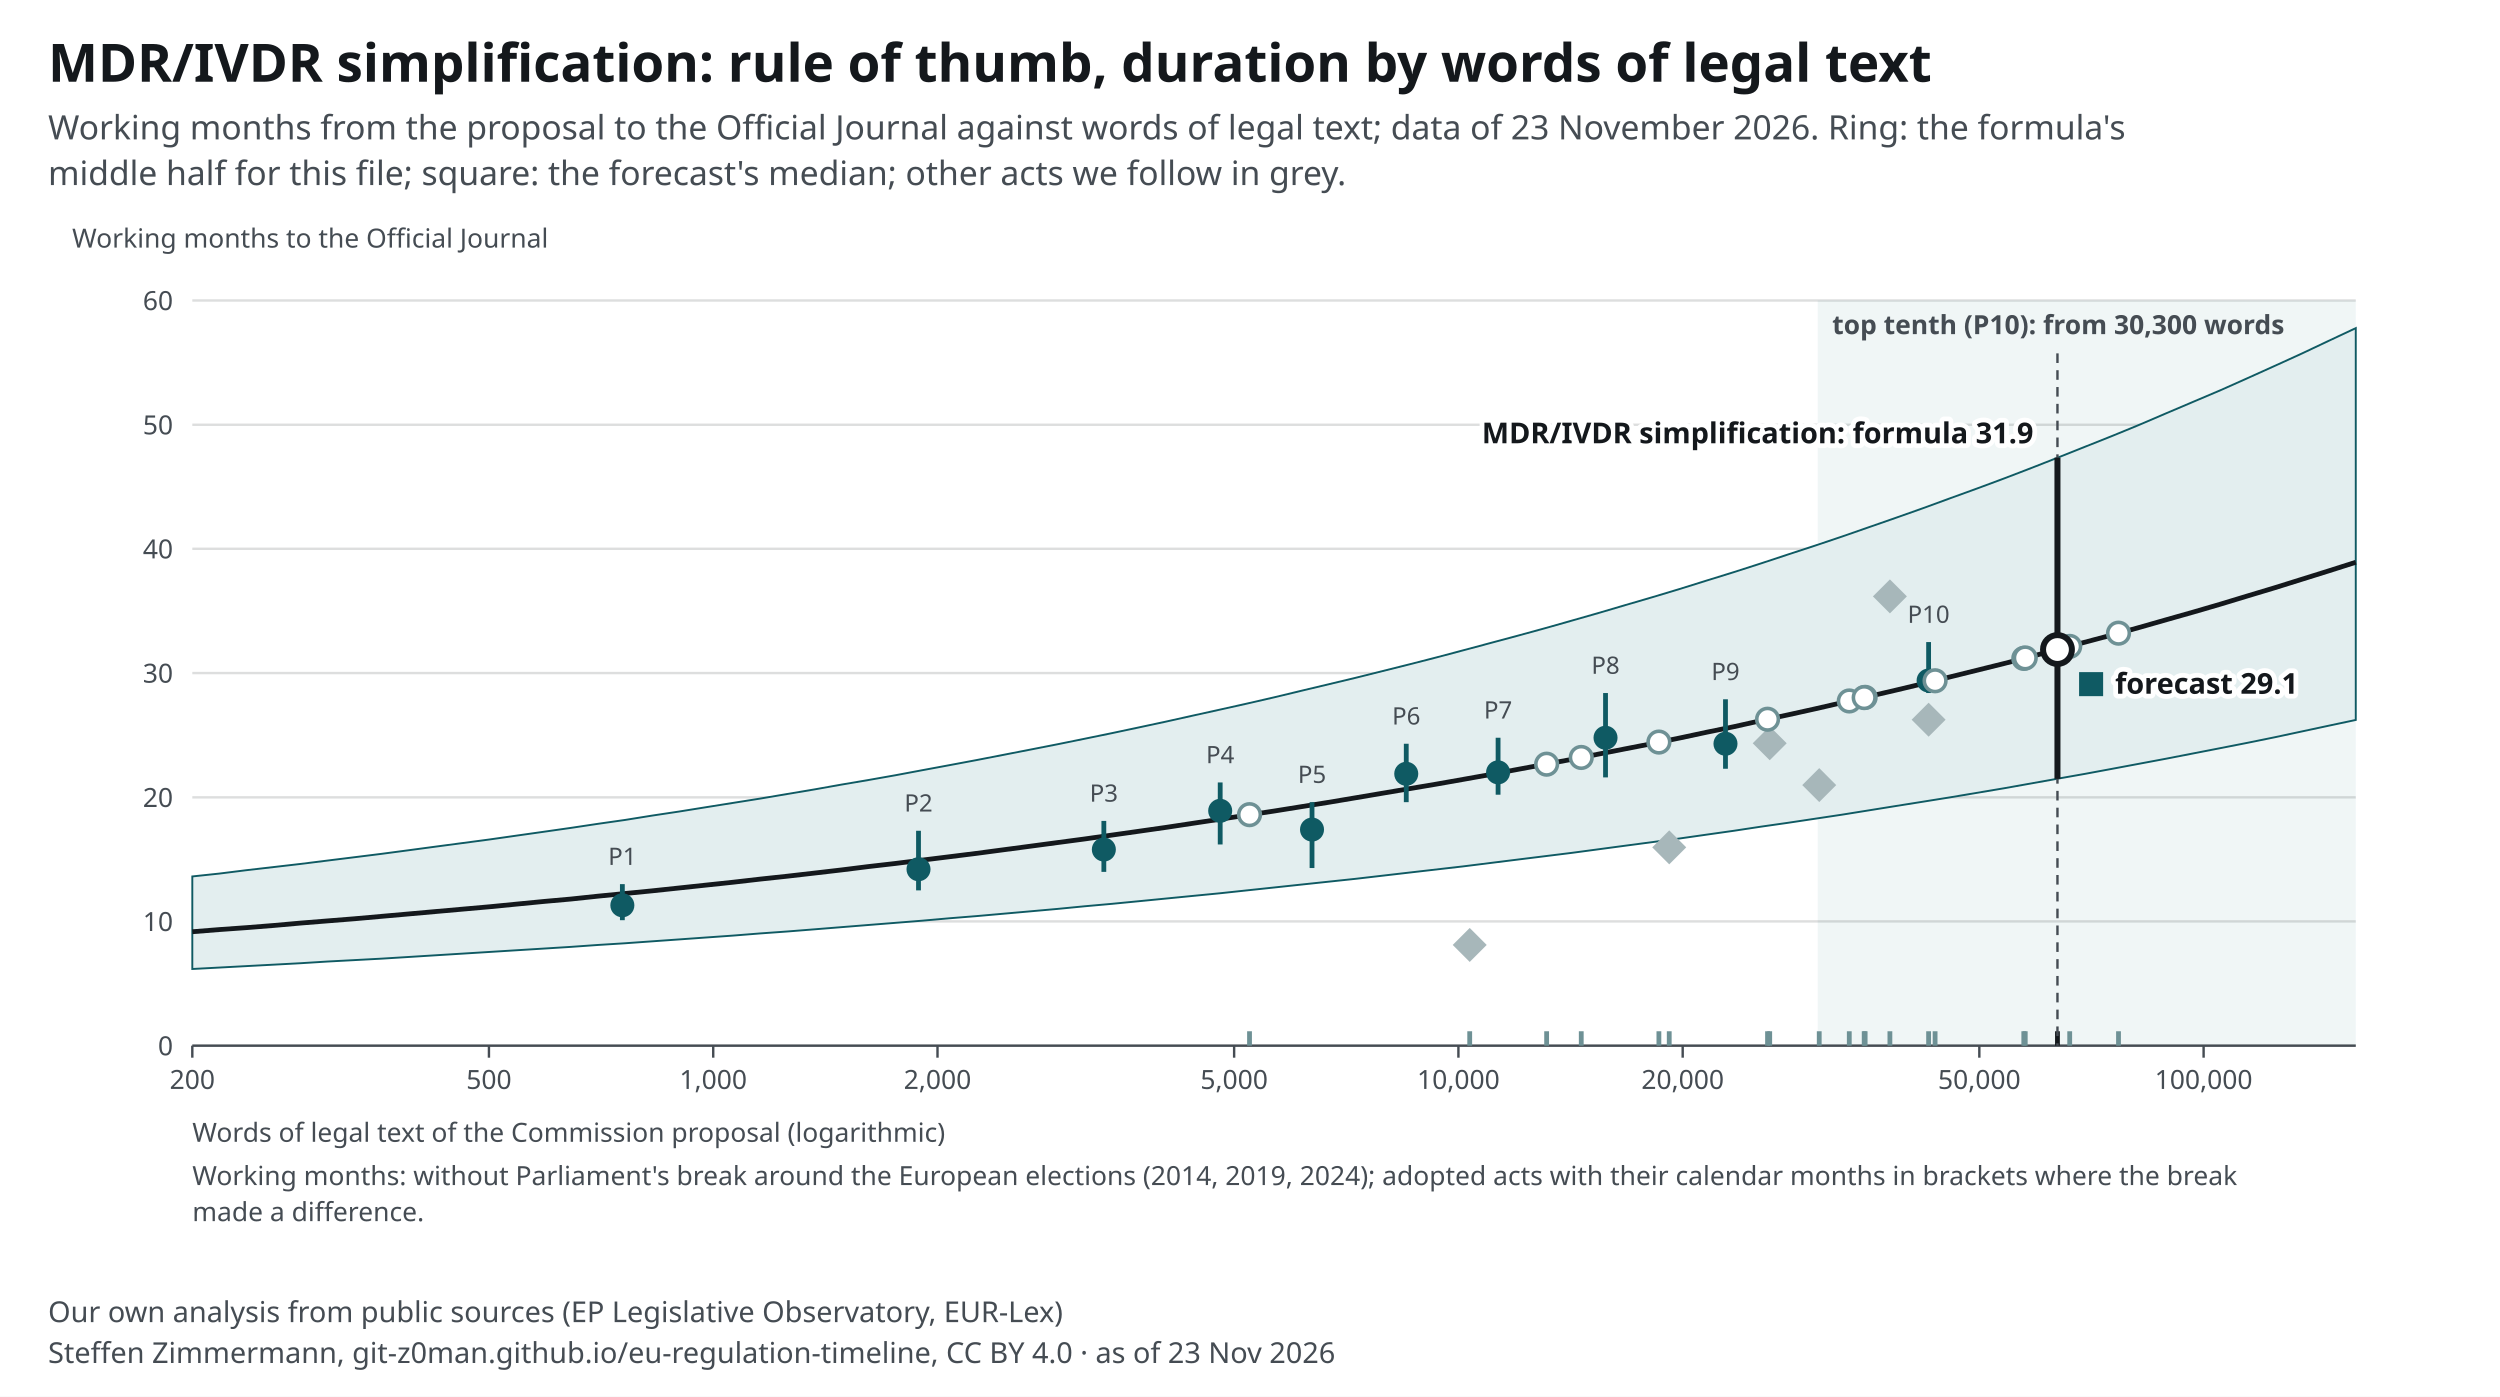
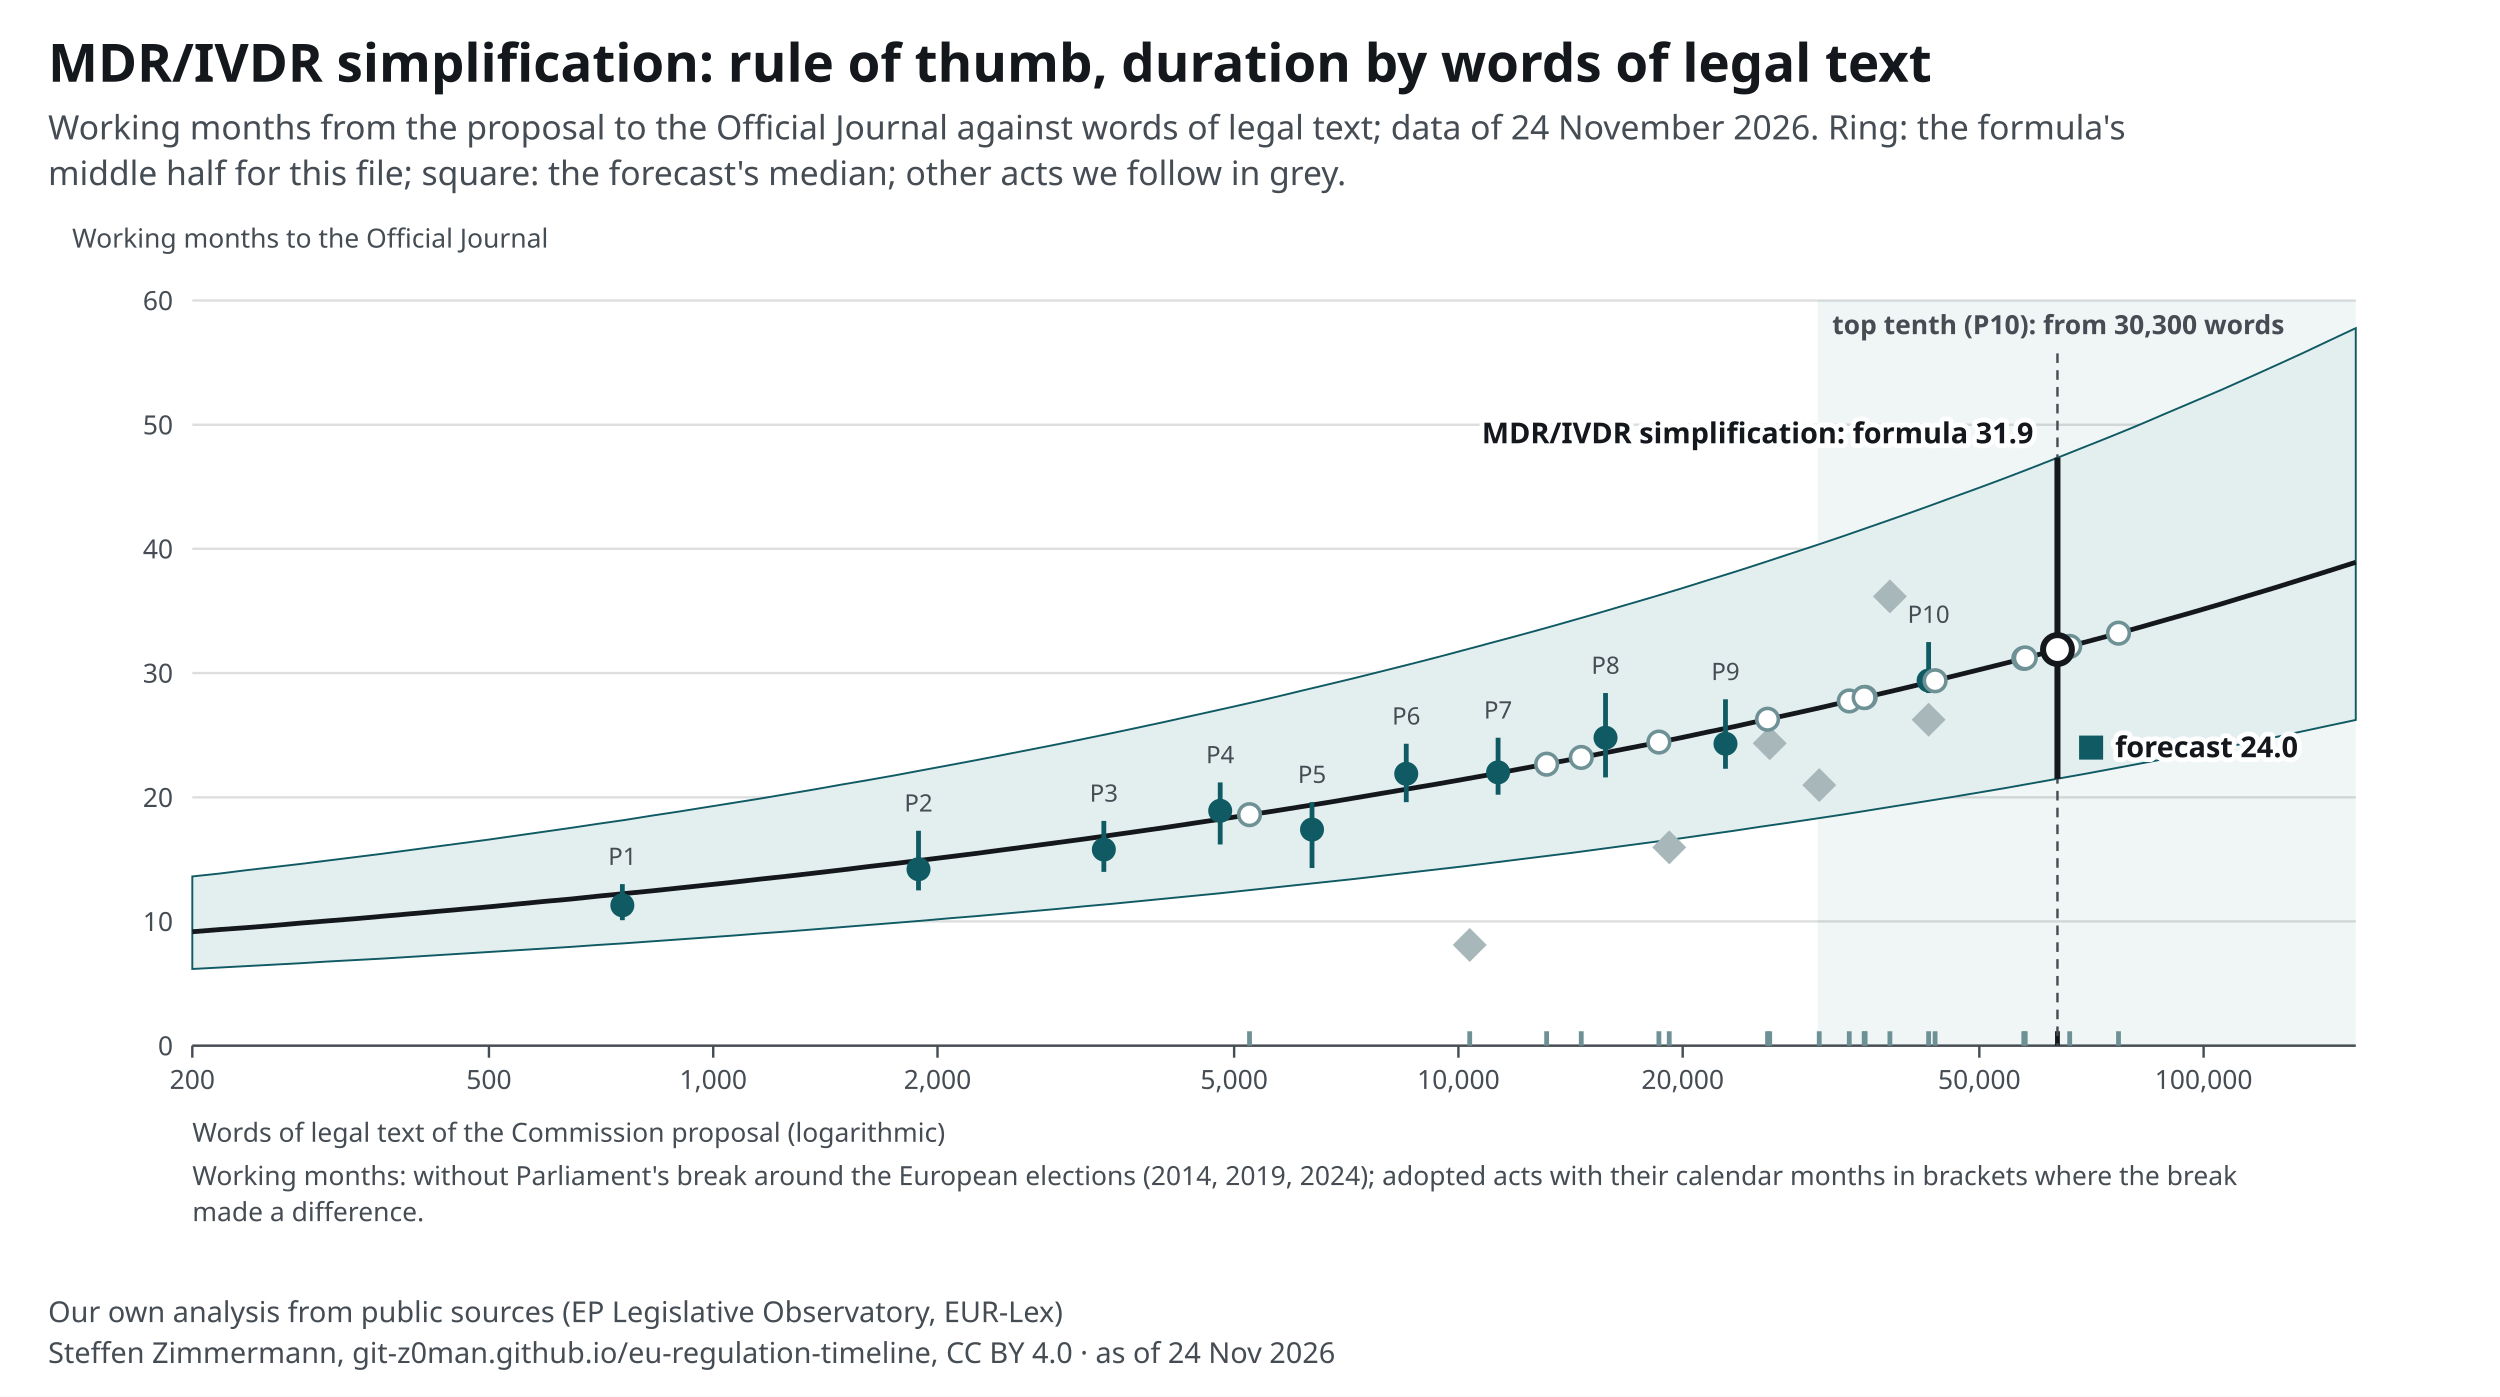
<svg xmlns="http://www.w3.org/2000/svg" width="1040" height="581" viewBox="0 0 1040 581" font-family="&quot;Source Sans 3&quot;, system-ui, -apple-system, Segoe UI, Roboto, Arial, sans-serif" font-size="13">
  <style>text{font-family:"Source Sans 3",system-ui,sans-serif}.ink,.inkf{fill:#14181c}.mu{fill:#454c53}.gr{stroke:#14181c24}.ax{stroke:#454c53}.acc{fill:#0f5a63}.accs{stroke:#0f5a63}.grey{fill:#a7b7ba}.greys{stroke:#6e9195}.tint{fill:#e3eeef}.sheet{fill:#fff}.inks{stroke:#14181c}.ink2s{stroke:#454c53}.ink2f{fill:#454c53}.hol{fill:#fff;stroke:#14181c}.holq{fill:#fff;stroke:#6e9195}.halo{paint-order:stroke;stroke:#fff;stroke-width:4px;stroke-linejoin:round}.hit .bg{fill:transparent}[hidden]{display:none}</style>
  <rect width="1040" height="581" fill="#fff" />
  <text x="20" y="34" font-size="22" font-weight="700" class="ink">MDR/IVDR simplification: rule of thumb, duration by words of legal text</text>
-   <text x="20" y="58" font-size="14" class="mu">Working months from the proposal to the Official Journal against words of legal text; data of 23 November 2026. Ring: the formula's</text>
+   <text x="20" y="58" font-size="14" class="mu">Working months from the proposal to the Official Journal against words of legal text; data of 24 November 2026. Ring: the formula's</text>
  <text x="20" y="77" font-size="14" class="mu">middle half for this file; square: the forecast's median; other acts we follow in grey.</text>
  <g transform="translate(20,91)">
    <rect x="736.2" y="34" width="223.8" height="310" class="tint" opacity=".55" />
    <text x="742.2" y="48.0" font-size="11" text-anchor="start" class="mu" font-weight="600">top tenth (P10): from 30,300 words</text>
    <line x1="60" y1="344.0" x2="960" y2="344.0" class="gr" />
    <text x="52.0" y="348.0" font-size="11" text-anchor="end" class="mu">0</text>
    <line x1="60" y1="292.3" x2="960" y2="292.3" class="gr" />
    <text x="52.0" y="296.3" font-size="11" text-anchor="end" class="mu">10</text>
    <line x1="60" y1="240.7" x2="960" y2="240.7" class="gr" />
    <text x="52.0" y="244.7" font-size="11" text-anchor="end" class="mu">20</text>
    <line x1="60" y1="189.0" x2="960" y2="189.0" class="gr" />
    <text x="52.0" y="193.0" font-size="11" text-anchor="end" class="mu">30</text>
    <line x1="60" y1="137.3" x2="960" y2="137.3" class="gr" />
    <text x="52.0" y="141.3" font-size="11" text-anchor="end" class="mu">40</text>
    <line x1="60" y1="85.7" x2="960" y2="85.7" class="gr" />
    <text x="52.0" y="89.7" font-size="11" text-anchor="end" class="mu">50</text>
    <line x1="60" y1="34.0" x2="960" y2="34.0" class="gr" />
    <text x="52.0" y="38.0" font-size="11" text-anchor="end" class="mu">60</text>
    <line x1="60.0" y1="344" x2="60.0" y2="349" class="ax" />
    <text x="60.0" y="362.0" font-size="11" text-anchor="middle" class="mu">200</text>
    <line x1="183.4" y1="344" x2="183.4" y2="349" class="ax" />
    <text x="183.4" y="362.0" font-size="11" text-anchor="middle" class="mu">500</text>
    <line x1="276.7" y1="344" x2="276.7" y2="349" class="ax" />
    <text x="276.7" y="362.0" font-size="11" text-anchor="middle" class="mu">1,000</text>
    <line x1="370.0" y1="344" x2="370.0" y2="349" class="ax" />
    <text x="370.0" y="362.0" font-size="11" text-anchor="middle" class="mu">2,000</text>
    <line x1="493.4" y1="344" x2="493.4" y2="349" class="ax" />
    <text x="493.4" y="362.0" font-size="11" text-anchor="middle" class="mu">5,000</text>
    <line x1="586.7" y1="344" x2="586.7" y2="349" class="ax" />
    <text x="586.7" y="362.0" font-size="11" text-anchor="middle" class="mu">10,000</text>
    <line x1="680.0" y1="344" x2="680.0" y2="349" class="ax" />
    <text x="680.0" y="362.0" font-size="11" text-anchor="middle" class="mu">20,000</text>
    <line x1="803.4" y1="344" x2="803.4" y2="349" class="ax" />
    <text x="803.4" y="362.0" font-size="11" text-anchor="middle" class="mu">50,000</text>
    <line x1="896.7" y1="344" x2="896.7" y2="349" class="ax" />
    <text x="896.7" y="362.0" font-size="11" text-anchor="middle" class="mu">100,000</text>
    <line x1="60" y1="344" x2="960" y2="344" class="ax" />
    <path d="M60.0 273.6 L71.3 272.4 L82.5 271.0 L93.8 269.7 L105.0 268.4 L116.2 267.0 L127.5 265.6 L138.7 264.2 L150.0 262.7 L161.2 261.2 L172.5 259.7 L183.8 258.2 L195.0 256.6 L206.3 255.0 L217.5 253.4 L228.8 251.7 L240.0 250.1 L251.2 248.3 L262.5 246.6 L273.7 244.8 L285.0 243.0 L296.3 241.2 L307.5 239.3 L318.8 237.4 L330.0 235.4 L341.2 233.5 L352.5 231.5 L363.7 229.4 L375.0 227.3 L386.2 225.2 L397.5 223.0 L408.8 220.8 L420.0 218.6 L431.3 216.3 L442.5 214.0 L453.8 211.6 L465.0 209.2 L476.2 206.7 L487.5 204.2 L498.7 201.7 L510.0 199.1 L521.2 196.4 L532.5 193.7 L543.8 191.0 L555.0 188.2 L566.2 185.4 L577.5 182.5 L588.8 179.5 L600.0 176.5 L611.2 173.5 L622.5 170.4 L633.8 167.2 L645.0 164.0 L656.2 160.7 L667.5 157.4 L678.8 154.0 L690.0 150.5 L701.3 147.0 L712.5 143.4 L723.7 139.7 L735.0 136.0 L746.3 132.2 L757.5 128.3 L768.7 124.4 L780.0 120.4 L791.2 116.3 L802.5 112.2 L813.8 108.0 L825.0 103.7 L836.2 99.3 L847.5 94.8 L858.8 90.3 L870.0 85.7 L881.2 80.9 L892.5 76.1 L903.8 71.3 L915.0 66.3 L926.3 61.2 L937.5 56.1 L948.7 50.8 L960.0 45.5 L960.0 208.5 L948.7 210.9 L937.5 213.3 L926.3 215.7 L915.0 218.0 L903.8 220.2 L892.5 222.4 L881.2 224.6 L870.0 226.7 L858.8 228.8 L847.5 230.9 L836.2 232.9 L825.0 234.9 L813.8 236.9 L802.5 238.8 L791.2 240.7 L780.0 242.5 L768.7 244.3 L757.5 246.1 L746.3 247.9 L735.0 249.6 L723.7 251.3 L712.5 252.9 L701.3 254.6 L690.0 256.2 L678.8 257.8 L667.5 259.3 L656.2 260.8 L645.0 262.3 L633.8 263.8 L622.5 265.2 L611.2 266.6 L600.0 268.0 L588.8 269.4 L577.5 270.7 L566.2 272.0 L555.0 273.3 L543.8 274.6 L532.5 275.8 L521.2 277.0 L510.0 278.2 L498.7 279.4 L487.5 280.6 L476.2 281.7 L465.0 282.8 L453.8 283.9 L442.5 285.0 L431.3 286.0 L420.0 287.1 L408.8 288.1 L397.5 289.1 L386.2 290.1 L375.0 291.0 L363.7 292.0 L352.5 292.9 L341.2 293.8 L330.0 294.7 L318.8 295.6 L307.5 296.5 L296.3 297.3 L285.0 298.2 L273.7 299.0 L262.5 299.8 L251.2 300.6 L240.0 301.4 L228.8 302.1 L217.5 302.9 L206.3 303.6 L195.0 304.3 L183.8 305.0 L172.5 305.7 L161.2 306.4 L150.0 307.1 L138.7 307.8 L127.5 308.4 L116.2 309.0 L105.0 309.7 L93.8 310.3 L82.5 310.9 L71.3 311.5 L60.0 312.1 Z" class="tint accs" stroke-width=".8" />
    <polyline fill="none" class="inks" stroke-width="2" points="60.0,296.6 71.3,295.7 82.5,294.9 93.8,294.0 105.0,293.0 116.2,292.1 127.5,291.2 138.7,290.2 150.0,289.2 161.2,288.2 172.5,287.2 183.8,286.2 195.0,285.1 206.3,284.0 217.5,283.0 228.8,281.8 240.0,280.7 251.2,279.6 262.5,278.4 273.7,277.2 285.0,276.0 296.3,274.7 307.5,273.5 318.8,272.2 330.0,270.9 341.2,269.5 352.5,268.2 363.7,266.8 375.0,265.4 386.2,264.0 397.5,262.5 408.8,261.0 420.0,259.5 431.3,258.0 442.5,256.4 453.8,254.8 465.0,253.2 476.2,251.5 487.5,249.8 498.7,248.1 510.0,246.4 521.2,244.6 532.5,242.8 543.8,240.9 555.0,239.0 566.2,237.1 577.5,235.2 588.8,233.2 600.0,231.2 611.2,229.1 622.5,227.0 633.8,224.9 645.0,222.7 656.2,220.5 667.5,218.3 678.8,216.0 690.0,213.6 701.3,211.3 712.5,208.8 723.7,206.4 735.0,203.9 746.3,201.3 757.5,198.7 768.7,196.1 780.0,193.4 791.2,190.6 802.5,187.8 813.8,185.0 825.0,182.1 836.2,179.1 847.5,176.1 858.8,173.1 870.0,170.0 881.2,166.8 892.5,163.6 903.8,160.3 915.0,156.9 926.3,153.5 937.5,150.0 948.7,146.5 960.0,142.9" />
    <line x1="238.9" y1="291.8" x2="238.9" y2="276.8" class="accs" stroke-width="2" />
    <circle cx="238.9" cy="285.6" r="5" class="acc" />
    <text x="238.9" y="268.8" font-size="10" text-anchor="middle" class="mu">P1</text>
    <line x1="362.1" y1="279.4" x2="362.1" y2="254.6" class="accs" stroke-width="2" />
    <circle cx="362.1" cy="270.6" r="5" class="acc" />
    <text x="362.1" y="246.6" font-size="10" text-anchor="middle" class="mu">P2</text>
    <line x1="439.2" y1="271.7" x2="439.2" y2="250.5" class="accs" stroke-width="2" />
    <circle cx="439.2" cy="262.4" r="5" class="acc" />
    <text x="439.2" y="242.5" font-size="10" text-anchor="middle" class="mu">P3</text>
    <line x1="487.6" y1="260.3" x2="487.6" y2="234.5" class="accs" stroke-width="2" />
    <circle cx="487.6" cy="246.3" r="5" class="acc" />
    <text x="487.6" y="226.5" font-size="10" text-anchor="middle" class="mu">P4</text>
    <line x1="525.8" y1="270.1" x2="525.8" y2="242.7" class="accs" stroke-width="2" />
    <circle cx="525.8" cy="254.1" r="5" class="acc" />
    <text x="525.8" y="234.7" font-size="10" text-anchor="middle" class="mu">P5</text>
    <line x1="565.0" y1="242.7" x2="565.0" y2="218.4" class="accs" stroke-width="2" />
    <circle cx="565.0" cy="230.9" r="5" class="acc" />
    <text x="565.0" y="210.4" font-size="10" text-anchor="middle" class="mu">P6</text>
    <line x1="603.2" y1="239.6" x2="603.2" y2="215.9" class="accs" stroke-width="2" />
    <circle cx="603.2" cy="230.3" r="5" class="acc" />
    <text x="603.2" y="207.9" font-size="10" text-anchor="middle" class="mu">P7</text>
    <line x1="647.9" y1="232.4" x2="647.9" y2="197.3" class="accs" stroke-width="2" />
    <circle cx="647.9" cy="215.9" r="5" class="acc" />
    <text x="647.9" y="189.3" font-size="10" text-anchor="middle" class="mu">P8</text>
    <line x1="697.8" y1="228.8" x2="697.8" y2="199.9" class="accs" stroke-width="2" />
    <circle cx="697.8" cy="218.4" r="5" class="acc" />
    <text x="697.8" y="191.9" font-size="10" text-anchor="middle" class="mu">P9</text>
    <line x1="782.3" y1="197.3" x2="782.3" y2="176.1" class="accs" stroke-width="2" />
    <circle cx="782.3" cy="192.1" r="5" class="acc" />
    <text x="782.3" y="168.1" font-size="10" text-anchor="middle" class="mu">P10</text>
    <g data-proc-item="cra">
      <line x1="736.8" y1="344" x2="736.8" y2="338" class="greys" stroke-width="2" />
      <rect x="731.8" y="230.6" width="10" height="10" transform="rotate(45 736.8 235.6)" class="grey" />
    </g>
    <g data-proc-item="machinery-regulation">
      <line x1="782.3" y1="344" x2="782.3" y2="338" class="greys" stroke-width="2" />
      <rect x="777.3" y="203.4" width="10" height="10" transform="rotate(45 782.3 208.4)" class="grey" />
    </g>
    <g data-proc-item="ai-act">
      <line x1="766.2" y1="344" x2="766.2" y2="338" class="greys" stroke-width="2" />
      <rect x="761.2" y="152.1" width="10" height="10" transform="rotate(45 766.2 157.1)" class="grey" />
    </g>
    <g data-proc-item="nis2">
      <line x1="716.2" y1="344" x2="716.2" y2="338" class="greys" stroke-width="2" />
      <rect x="711.2" y="213.2" width="10" height="10" transform="rotate(45 716.2 218.2)" class="grey" />
    </g>
    <g data-proc-item="market-surveillance">
      <line x1="674.4" y1="344" x2="674.4" y2="338" class="greys" stroke-width="2" />
      <rect x="669.4" y="256.5" width="10" height="10" transform="rotate(45 674.4 261.5)" class="grey" />
    </g>
    <g data-proc-item="digital-omnibus-ai">
      <line x1="591.4" y1="344" x2="591.4" y2="338" class="greys" stroke-width="2" />
      <rect x="586.4" y="297.1" width="10" height="10" transform="rotate(45 591.4 302.1)" class="grey" />
    </g>
    <g data-proc-item="chips-act-2">
      <line x1="785.0" y1="344" x2="785.0" y2="338" class="greys" stroke-width="2" />
      <circle cx="785.0" cy="192.2" r="4.5" class="holq" stroke-width="1.5" />
    </g>
    <g data-proc-item="cloud-ai-development-act">
      <line x1="755.9" y1="344" x2="755.9" y2="338" class="greys" stroke-width="2" />
      <circle cx="755.9" cy="199.1" r="4.5" class="holq" stroke-width="1.5" />
    </g>
    <g data-proc-item="csa2">
      <line x1="821.9" y1="344" x2="821.9" y2="338" class="greys" stroke-width="2" />
      <circle cx="821.9" cy="182.9" r="4.5" class="holq" stroke-width="1.5" />
    </g>
    <g data-proc-item="digital-omnibus">
      <line x1="749.3" y1="344" x2="749.3" y2="338" class="greys" stroke-width="2" />
      <circle cx="749.3" cy="200.6" r="4.5" class="holq" stroke-width="1.5" />
    </g>
    <g data-proc-item="epa">
      <line x1="861.3" y1="344" x2="861.3" y2="338" class="greys" stroke-width="2" />
      <circle cx="861.3" cy="172.4" r="4.5" class="holq" stroke-width="1.5" />
    </g>
    <g data-proc-item="industrial-accelerator-act">
      <line x1="715.3" y1="344" x2="715.3" y2="338" class="greys" stroke-width="2" />
      <circle cx="715.3" cy="208.2" r="4.5" class="holq" stroke-width="1.5" />
    </g>
    <g data-proc-item="nis2-amendment">
      <line x1="499.8" y1="344" x2="499.8" y2="338" class="greys" stroke-width="2" />
      <circle cx="499.8" cy="247.9" r="4.5" class="holq" stroke-width="1.5" />
    </g>
    <g data-proc-item="product-digitalisation-directive">
      <line x1="755.5" y1="344" x2="755.5" y2="338" class="greys" stroke-width="2" />
      <circle cx="755.5" cy="199.2" r="4.5" class="holq" stroke-width="1.5" />
    </g>
    <g data-proc-item="product-digitalisation-regulation">
      <line x1="623.4" y1="344" x2="623.4" y2="338" class="greys" stroke-width="2" />
      <circle cx="623.4" cy="226.9" r="4.5" class="holq" stroke-width="1.5" />
    </g>
    <g data-proc-item="public-procurement-act">
      <line x1="841.0" y1="344" x2="841.0" y2="338" class="greys" stroke-width="2" />
      <circle cx="841.0" cy="177.9" r="4.5" class="holq" stroke-width="1.5" />
    </g>
    <g data-proc-item="quantum-act">
      <line x1="637.8" y1="344" x2="637.8" y2="338" class="greys" stroke-width="2" />
      <circle cx="637.8" cy="224.1" r="4.5" class="holq" stroke-width="1.5" />
    </g>
    <g data-proc-item="space-act">
      <line x1="822.5" y1="344" x2="822.5" y2="338" class="greys" stroke-width="2" />
      <circle cx="822.5" cy="182.7" r="4.5" class="holq" stroke-width="1.5" />
    </g>
    <g data-proc-item="standardisation-revision">
      <line x1="670.1" y1="344" x2="670.1" y2="338" class="greys" stroke-width="2" />
      <circle cx="670.1" cy="217.7" r="4.5" class="holq" stroke-width="1.5" />
    </g>
    <g data-proc-item="medical-devices-simplification">
      <line x1="835.9" y1="344" x2="835.9" y2="338" class="inks" stroke-width="2" />
      <line x1="835.9" y1="56" x2="835.9" y2="344" class="ink2s" stroke-dasharray="4 3" />
      <line x1="835.9" y1="233.0" x2="835.9" y2="99.4" class="inks" stroke-width="2.5" />
-       <rect x="844.9" y="188.6" width="10" height="10" class="acc" />
-       <text x="859.9" y="197.6" font-size="12" text-anchor="start" class="ink halo" font-weight="700">forecast 29.1</text>
+       <rect x="844.9" y="215.0" width="10" height="10" class="acc" />
+       <text x="859.9" y="224.0" font-size="12" text-anchor="start" class="ink halo" font-weight="700">forecast 24.0</text>
      <circle cx="835.9" cy="179.2" r="6" class="hol" stroke-width="2.5" />
      <text x="825.9" y="93.4" font-size="12" text-anchor="end" class="ink halo" font-weight="700">MDR/IVDR simplification: formula 31.9</text>
    </g>
    <text x="60.0" y="384.0" font-size="11" text-anchor="start" class="mu">Words of legal text of the Commission proposal (logarithmic)</text>
    <text x="10.0" y="12.0" font-size="11" text-anchor="start" class="mu">Working months to the Official Journal</text>
    <text x="60.0" y="402.0" font-size="11" text-anchor="start" class="mu">Working months: without Parliament's break around the European elections (2014, 2019, 2024); adopted acts with their calendar months in brackets where the break</text>
    <text x="60.0" y="417.0" font-size="11" text-anchor="start" class="mu">made a difference.</text>
  </g>
  <text x="20" y="550" font-size="12" class="mu">Our own analysis from public sources (EP Legislative Observatory, EUR-Lex)</text>
-   <text x="20" y="567" font-size="12" class="mu">Steffen Zimmermann, git-z0man.github.io/eu-regulation-timeline, CC BY 4.0 · as of 23 Nov 2026</text>
+   <text x="20" y="567" font-size="12" class="mu">Steffen Zimmermann, git-z0man.github.io/eu-regulation-timeline, CC BY 4.0 · as of 24 Nov 2026</text>
</svg>
